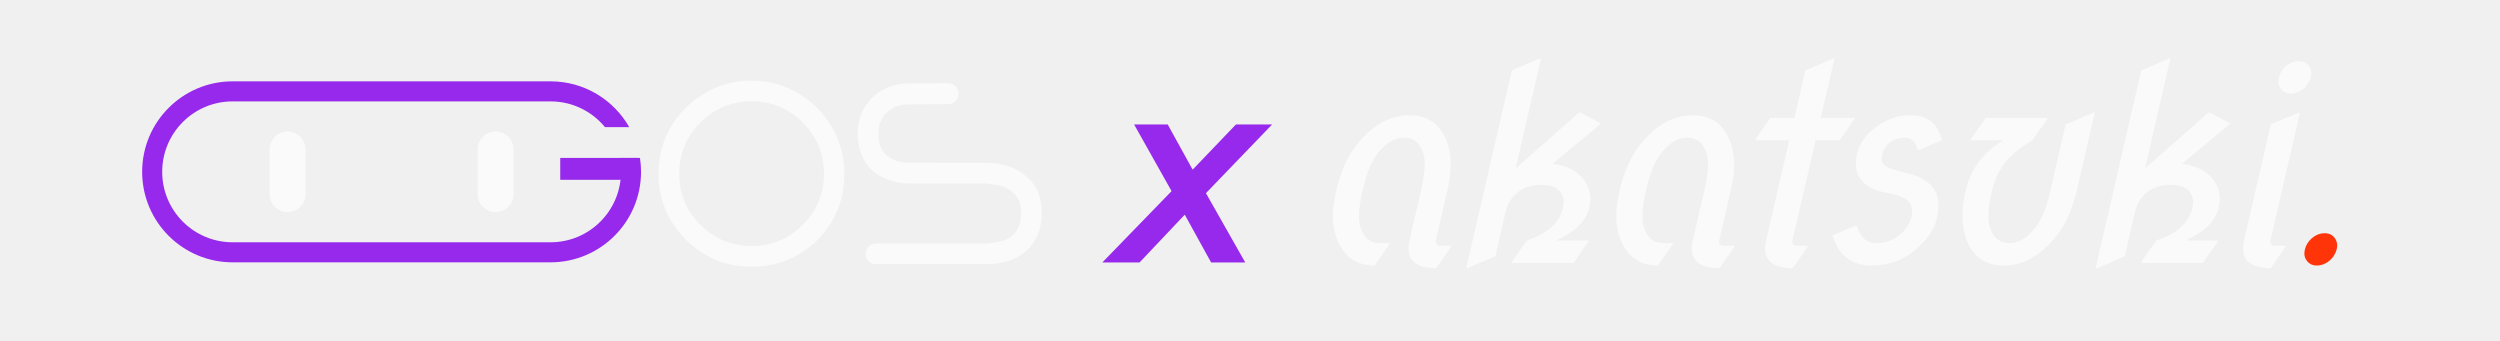
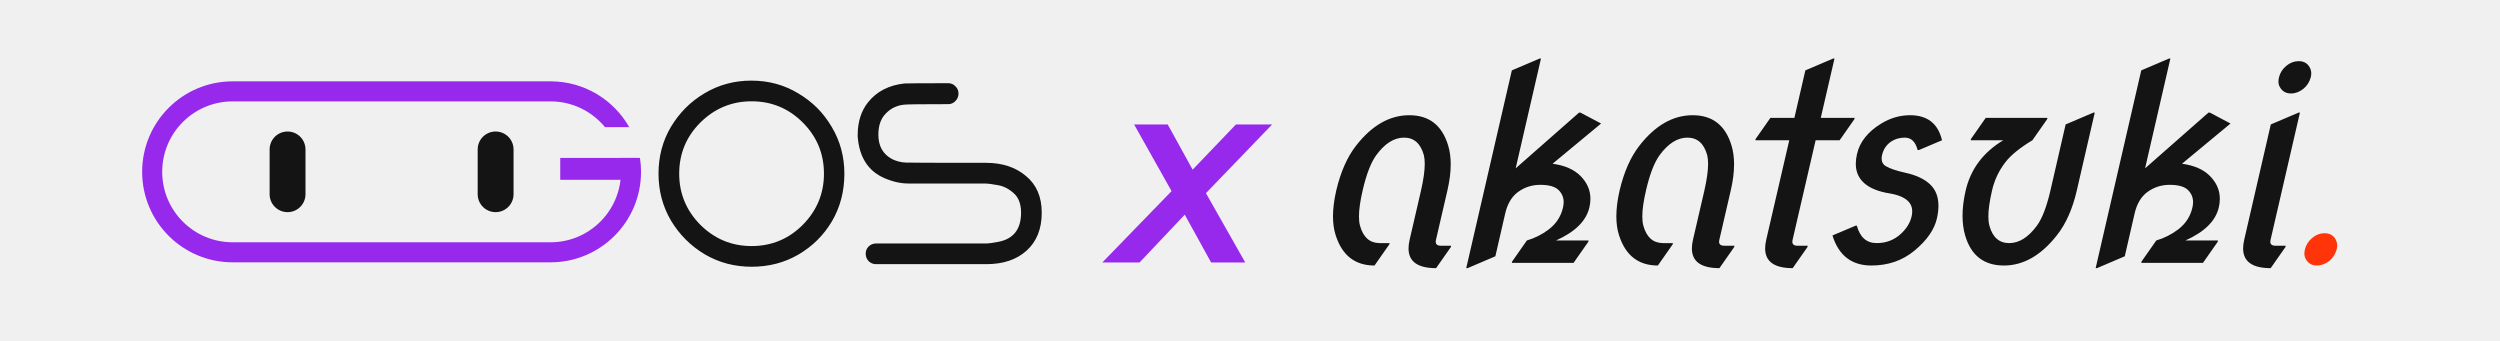
<svg xmlns="http://www.w3.org/2000/svg" width="1446" height="197" viewBox="0 0 1446 197" fill="none">
  <g clip-path="url(#clip0_675_183)">
-     <rect x="155.949" y="76.064" width="20.748" height="46.645" rx="10.374" fill="#FAFAFA" />
-     <rect x="276.292" y="76.064" width="20.748" height="46.645" rx="10.374" fill="#FAFAFA" />
+     <rect x="155.949" y="76.064" width="20.748" height="46.645" rx="10.374" fill="#141414" />
+     <rect x="276.292" y="76.064" width="20.748" height="46.645" rx="10.374" fill="#141414" />
    <rect x="324.047" y="91.338" width="44.952" height="12.661" fill="#9629EC" />
    <path fill-rule="evenodd" clip-rule="evenodd" d="M318.43 47.047H134.56C105.653 47.047 82.219 70.481 82.219 99.389C82.219 128.296 105.653 151.73 134.56 151.73H318.43C347.338 151.73 370.772 128.296 370.772 99.389C370.772 96.653 370.562 93.967 370.157 91.344H358.382C358.903 93.945 359.176 96.635 359.176 99.389C359.176 121.892 340.934 140.135 318.43 140.135H134.56C112.057 140.135 93.814 121.892 93.814 99.389C93.814 76.885 112.057 58.642 134.56 58.642H318.43C331.111 58.642 342.439 64.435 349.912 73.519H363.942C354.936 57.708 337.928 47.047 318.43 47.047Z" fill="#9629EC" />
-     <path d="M434.712 154.284C424.843 154.284 415.822 151.892 407.649 147.107C399.475 142.223 392.946 135.694 388.062 127.521C383.277 119.347 380.885 110.326 380.885 100.458C380.885 90.49 383.277 81.469 388.062 73.395C392.946 65.221 399.425 58.742 407.499 53.958C415.673 49.073 424.694 46.631 434.562 46.631C444.53 46.631 453.551 49.073 461.625 53.958C469.798 58.742 476.278 65.221 481.062 73.395C485.946 81.569 488.389 90.59 488.389 100.458C488.389 110.625 485.996 119.795 481.212 127.969C476.427 136.043 469.948 142.472 461.774 147.257C453.7 151.942 444.679 154.284 434.712 154.284ZM434.712 142.323C446.274 142.323 456.142 138.236 464.316 130.062C472.49 121.789 476.577 111.921 476.577 100.458C476.577 88.895 472.49 79.027 464.316 70.853C456.142 62.679 446.274 58.593 434.712 58.593C423.248 58.593 413.38 62.679 405.107 70.853C396.933 79.027 392.846 88.895 392.846 100.458C392.846 111.921 396.933 121.789 405.107 130.062C413.38 138.236 423.248 142.323 434.712 142.323ZM570.546 152.789H506.702C505.008 152.789 503.562 152.191 502.366 150.995C501.27 149.799 500.721 148.403 500.721 146.808C500.721 145.114 501.27 143.718 502.366 142.622C503.562 141.426 505.008 140.828 506.702 140.828H570.247C571.742 140.828 574.035 140.529 577.125 139.931C586.096 138.336 590.582 132.704 590.582 123.035C590.582 117.951 589.136 114.164 586.246 111.672C583.355 109.08 580.215 107.535 576.826 107.037C573.537 106.438 571.294 106.139 570.098 106.139H525.392C520.906 106.139 516.271 105.093 511.487 103C502.117 98.913 496.983 90.889 496.086 78.927V78.18C496.086 70.504 498.08 64.175 502.067 59.191C507.051 52.911 514.078 49.273 523.149 48.276C524.545 48.176 532.967 48.126 548.418 48.126C550.112 48.126 551.508 48.724 552.604 49.921C553.8 51.017 554.398 52.413 554.398 54.107C554.398 55.802 553.8 57.247 552.604 58.443C551.508 59.639 550.112 60.237 548.418 60.237C532.967 60.237 524.495 60.337 523 60.536C518.813 60.935 515.275 62.63 512.384 65.62C509.493 68.511 508.048 72.597 508.048 77.88C508.048 84.559 510.739 89.294 516.122 92.085C518.614 93.281 521.205 93.929 523.897 94.028C524.794 94.128 540.244 94.178 570.247 94.178C579.717 94.178 587.442 96.72 593.423 101.803C599.503 106.787 602.543 113.865 602.543 123.035C602.543 132.405 599.603 139.731 593.722 145.014C587.94 150.197 580.215 152.789 570.546 152.789Z" fill="#FAFAFA" />
+     <path d="M434.712 154.284C424.843 154.284 415.822 151.892 407.649 147.107C399.475 142.223 392.946 135.694 388.062 127.521C383.277 119.347 380.885 110.326 380.885 100.458C380.885 90.49 383.277 81.469 388.062 73.395C392.946 65.221 399.425 58.742 407.499 53.958C415.673 49.073 424.694 46.631 434.562 46.631C444.53 46.631 453.551 49.073 461.625 53.958C469.798 58.742 476.278 65.221 481.062 73.395C485.946 81.569 488.389 90.59 488.389 100.458C488.389 110.625 485.996 119.795 481.212 127.969C476.427 136.043 469.948 142.472 461.774 147.257C453.7 151.942 444.679 154.284 434.712 154.284ZM434.712 142.323C446.274 142.323 456.142 138.236 464.316 130.062C472.49 121.789 476.577 111.921 476.577 100.458C476.577 88.895 472.49 79.027 464.316 70.853C456.142 62.679 446.274 58.593 434.712 58.593C423.248 58.593 413.38 62.679 405.107 70.853C396.933 79.027 392.846 88.895 392.846 100.458C392.846 111.921 396.933 121.789 405.107 130.062C413.38 138.236 423.248 142.323 434.712 142.323ZM570.546 152.789H506.702C505.008 152.789 503.562 152.191 502.366 150.995C501.27 149.799 500.721 148.403 500.721 146.808C500.721 145.114 501.27 143.718 502.366 142.622C503.562 141.426 505.008 140.828 506.702 140.828H570.247C571.742 140.828 574.035 140.529 577.125 139.931C586.096 138.336 590.582 132.704 590.582 123.035C590.582 117.951 589.136 114.164 586.246 111.672C583.355 109.08 580.215 107.535 576.826 107.037C573.537 106.438 571.294 106.139 570.098 106.139H525.392C520.906 106.139 516.271 105.093 511.487 103C502.117 98.913 496.983 90.889 496.086 78.927V78.18C496.086 70.504 498.08 64.175 502.067 59.191C507.051 52.911 514.078 49.273 523.149 48.276C524.545 48.176 532.967 48.126 548.418 48.126C550.112 48.126 551.508 48.724 552.604 49.921C553.8 51.017 554.398 52.413 554.398 54.107C554.398 55.802 553.8 57.247 552.604 58.443C551.508 59.639 550.112 60.237 548.418 60.237C532.967 60.237 524.495 60.337 523 60.536C518.813 60.935 515.275 62.63 512.384 65.62C509.493 68.511 508.048 72.597 508.048 77.88C508.048 84.559 510.739 89.294 516.122 92.085C518.614 93.281 521.205 93.929 523.897 94.028C524.794 94.128 540.244 94.178 570.247 94.178C579.717 94.178 587.442 96.72 593.423 101.803C599.503 106.787 602.543 113.865 602.543 123.035C602.543 132.405 599.603 139.731 593.722 145.014C587.94 150.197 580.215 152.789 570.546 152.789Z" fill="#141414" />
    <path d="M637.568 151.818L682.424 105.617L680.331 115.336L655.959 71.976H675.397L693.04 103.973L684.368 103.823L714.869 71.976H735.802L692.89 116.532L694.385 106.215L720.252 151.818H700.516L682.125 118.476H690.647L659.099 151.818H637.568Z" fill="#9629EC" />
-     <path d="M795.02 153.574C783.734 153.574 776.235 147.702 772.524 135.959C771.507 132.756 770.999 129.146 770.999 125.13C770.999 120.605 771.635 115.598 772.905 110.107C775.447 99.38 779.26 90.763 784.344 84.256C793.495 72.513 803.764 66.641 815.152 66.641C826.641 66.641 834.14 72.513 837.648 84.256C838.614 87.51 839.097 91.119 839.097 95.085C839.097 99.609 838.461 104.617 837.19 110.107L830.556 138.78C830.048 141.017 831.013 142.135 833.454 142.135H839.325L839.173 142.898L830.632 155.099C820.007 155.099 814.694 151.286 814.694 143.661C814.694 142.186 814.898 140.559 815.304 138.78L821.939 110.107C823.362 103.803 824.074 98.694 824.074 94.78C824.074 92.848 823.896 91.145 823.54 89.67C821.659 82.96 817.846 79.605 812.102 79.605C806.357 79.605 801.019 82.96 796.088 89.67C792.987 93.89 790.343 100.702 788.157 110.107C786.733 116.259 786.022 121.292 786.022 125.206C786.022 127.291 786.225 129.07 786.632 130.544C788.462 137.204 792.224 140.559 797.918 140.61H803.79L803.561 141.373L795.02 153.574ZM848.065 155.099L874.45 40.713L890.54 33.85H891.302L876.661 97.372L913.341 65.116H914.103L926.076 71.445L898.013 94.703C905.08 95.669 910.468 98.033 914.18 101.795C917.992 105.659 919.899 110.057 919.899 114.988C919.899 116.615 919.696 118.292 919.289 120.021C917.459 127.799 911.028 134.154 899.996 139.085H918.831L918.679 139.848L910.138 152.049H874.45L874.602 151.286L883.143 139.085C887.667 137.763 891.862 135.654 895.725 132.756C900.097 129.451 902.868 125.206 904.037 120.021C904.292 118.902 904.419 117.86 904.419 116.894C904.419 114.2 903.453 111.887 901.521 109.955C899.487 107.921 895.929 106.905 890.845 106.905C886.219 106.905 882.024 108.226 878.262 110.87C874.45 113.564 871.882 117.835 870.56 123.681L864.917 148.236L848.827 155.099H848.065ZM958.912 153.574C947.626 153.574 940.127 147.702 936.416 135.959C935.399 132.756 934.891 129.146 934.891 125.13C934.891 120.605 935.527 115.598 936.797 110.107C939.339 99.38 943.152 90.763 948.236 84.256C957.387 72.513 967.656 66.641 979.044 66.641C990.533 66.641 998.032 72.513 1001.54 84.256C1002.51 87.51 1002.99 91.119 1002.99 95.085C1002.99 99.609 1002.35 104.617 1001.08 110.107L994.448 138.78C993.94 141.017 994.905 142.135 997.346 142.135H1003.22L1003.06 142.898L994.524 155.099C983.899 155.099 978.586 151.286 978.586 143.661C978.586 142.186 978.79 140.559 979.196 138.78L985.831 110.107C987.254 103.803 987.966 98.694 987.966 94.78C987.966 92.848 987.788 91.145 987.432 89.67C985.551 82.96 981.738 79.605 975.994 79.605C970.249 79.605 964.911 82.96 959.98 89.67C956.879 93.89 954.235 100.702 952.049 110.107C950.625 116.259 949.914 121.292 949.914 125.206C949.914 127.291 950.117 129.07 950.524 130.544C952.354 137.204 956.116 140.559 961.81 140.61H967.682L967.453 141.373L958.912 153.574ZM1036.89 155.099C1026.27 155.099 1020.95 151.286 1020.95 143.661C1020.95 142.186 1021.16 140.559 1021.56 138.78L1034.91 81.13H1015.31L1015.46 80.367L1024.01 68.166H1037.88L1044.21 40.713L1060.3 33.85H1061.07L1053.14 68.166H1072.73L1072.58 68.928L1064.04 81.13H1050.16L1036.82 138.78C1036.31 141.017 1037.27 142.135 1039.71 142.135H1045.59L1045.43 142.898L1036.89 155.099ZM1059.89 136.187C1059.89 136.187 1064.34 134.306 1073.24 130.544H1074C1075.83 137.255 1079.64 140.61 1085.44 140.61C1090.98 140.61 1095.71 138.78 1099.62 135.12C1102.77 132.171 1104.78 128.892 1105.65 125.283C1105.9 124.215 1106.03 123.198 1106.03 122.232C1106.03 119.894 1105.26 117.962 1103.74 116.437C1101.5 114.2 1097.89 112.675 1092.91 111.861C1086.56 110.845 1081.73 108.913 1078.42 106.066C1075.07 103.168 1073.39 99.38 1073.39 94.703C1073.39 93.026 1073.62 91.17 1074.08 89.137C1075.65 82.172 1080.25 76.325 1087.88 71.597C1093.22 68.293 1098.86 66.641 1104.81 66.641C1114.82 66.641 1120.97 71.47 1123.26 81.13L1109.92 86.773H1109.15C1107.93 81.994 1105.47 79.605 1101.76 79.605C1098.71 79.605 1096.06 80.367 1093.83 81.892C1091.18 83.671 1089.45 86.188 1088.64 89.442C1088.44 90.255 1088.34 90.992 1088.34 91.653C1088.34 93.687 1089.17 95.186 1090.85 96.152C1093.19 97.525 1096.88 98.77 1101.91 99.889C1108.26 101.262 1113.09 103.524 1116.4 106.676C1119.6 109.726 1121.2 113.844 1121.2 119.029C1121.2 121.165 1120.92 123.529 1120.36 126.121C1118.94 132.679 1114.57 138.983 1107.25 145.033C1100.33 150.727 1092.05 153.574 1082.39 153.574C1071 153.574 1063.5 147.778 1059.89 136.187ZM1211.61 65.116L1201.24 110.107C1198.8 120.733 1194.99 129.35 1189.8 135.959C1180.6 147.702 1170.36 153.574 1159.07 153.574C1147.43 153.574 1139.93 147.702 1136.58 135.959C1135.61 132.552 1135.13 128.841 1135.13 124.825C1135.13 120.25 1135.74 115.344 1136.96 110.107C1139.86 97.754 1147.1 88.094 1158.69 81.13H1139.86L1140.01 80.367L1148.55 68.166H1184.24L1184.08 68.928L1175.54 81.13C1168.43 85.4 1163.27 89.569 1160.06 93.636C1156.25 98.516 1153.63 104.007 1152.21 110.107C1150.79 116.259 1150.07 121.292 1150.07 125.206C1150.07 127.291 1150.28 129.07 1150.68 130.544C1152.51 137.255 1156.33 140.61 1162.12 140.61C1167.87 140.61 1173.2 137.255 1178.14 130.544C1181.19 126.376 1183.8 119.563 1185.99 110.107L1194.76 71.979L1210.85 65.116H1211.61ZM1212.12 155.099L1238.5 40.713L1254.59 33.85H1255.35L1240.71 97.372L1277.39 65.116H1278.16L1290.13 71.445L1262.06 94.703C1269.13 95.669 1274.52 98.033 1278.23 101.795C1282.04 105.659 1283.95 110.057 1283.95 114.988C1283.95 116.615 1283.75 118.292 1283.34 120.021C1281.51 127.799 1275.08 134.154 1264.05 139.085H1282.88L1282.73 139.848L1274.19 152.049H1238.5L1238.65 151.286L1247.19 139.085C1251.72 137.763 1255.91 135.654 1259.78 132.756C1264.15 129.451 1266.92 125.206 1268.09 120.021C1268.34 118.902 1268.47 117.86 1268.47 116.894C1268.47 114.2 1267.5 111.887 1265.57 109.955C1263.54 107.921 1259.98 106.905 1254.9 106.905C1250.27 106.905 1246.08 108.226 1242.31 110.87C1238.5 113.564 1235.93 117.835 1234.61 123.681L1228.97 148.236L1212.88 155.099H1212.12ZM1318.16 44.755C1318.77 42.162 1320.17 39.951 1322.35 38.121C1324.54 36.29 1326.93 35.375 1329.52 35.375C1332.11 35.375 1334.07 36.29 1335.39 38.121C1336.36 39.442 1336.84 40.891 1336.84 42.467C1336.84 43.077 1336.74 43.84 1336.54 44.755C1335.78 47.449 1334.38 49.635 1332.34 51.313C1330.11 53.143 1327.69 54.058 1325.1 54.058C1322.56 54.058 1320.6 53.118 1319.23 51.237C1318.31 50.017 1317.85 48.669 1317.85 47.195C1317.85 46.483 1317.96 45.67 1318.16 44.755ZM1313.36 155.099C1302.73 155.099 1297.42 151.286 1297.42 143.661C1297.42 142.186 1297.62 140.559 1298.03 138.78L1313.43 71.979L1329.52 65.116H1330.28L1313.28 138.78C1312.77 141.017 1313.74 142.135 1316.18 142.135H1322.05L1321.9 142.898L1313.36 155.099Z" fill="#FAFAFA" />
+     <path d="M795.02 153.574C783.734 153.574 776.235 147.702 772.524 135.959C771.507 132.756 770.999 129.146 770.999 125.13C770.999 120.605 771.635 115.598 772.905 110.107C775.447 99.38 779.26 90.763 784.344 84.256C793.495 72.513 803.764 66.641 815.152 66.641C826.641 66.641 834.14 72.513 837.648 84.256C838.614 87.51 839.097 91.119 839.097 95.085C839.097 99.609 838.461 104.617 837.19 110.107L830.556 138.78C830.048 141.017 831.013 142.135 833.454 142.135H839.325L839.173 142.898L830.632 155.099C820.007 155.099 814.694 151.286 814.694 143.661C814.694 142.186 814.898 140.559 815.304 138.78L821.939 110.107C823.362 103.803 824.074 98.694 824.074 94.78C824.074 92.848 823.896 91.145 823.54 89.67C821.659 82.96 817.846 79.605 812.102 79.605C806.357 79.605 801.019 82.96 796.088 89.67C792.987 93.89 790.343 100.702 788.157 110.107C786.733 116.259 786.022 121.292 786.022 125.206C786.022 127.291 786.225 129.07 786.632 130.544C788.462 137.204 792.224 140.559 797.918 140.61H803.79L803.561 141.373L795.02 153.574ZM848.065 155.099L874.45 40.713L890.54 33.85H891.302L876.661 97.372L913.341 65.116H914.103L926.076 71.445L898.013 94.703C905.08 95.669 910.468 98.033 914.18 101.795C917.992 105.659 919.899 110.057 919.899 114.988C919.899 116.615 919.696 118.292 919.289 120.021C917.459 127.799 911.028 134.154 899.996 139.085H918.831L918.679 139.848L910.138 152.049H874.45L874.602 151.286L883.143 139.085C887.667 137.763 891.862 135.654 895.725 132.756C900.097 129.451 902.868 125.206 904.037 120.021C904.292 118.902 904.419 117.86 904.419 116.894C904.419 114.2 903.453 111.887 901.521 109.955C899.487 107.921 895.929 106.905 890.845 106.905C886.219 106.905 882.024 108.226 878.262 110.87C874.45 113.564 871.882 117.835 870.56 123.681L864.917 148.236L848.827 155.099H848.065ZM958.912 153.574C947.626 153.574 940.127 147.702 936.416 135.959C935.399 132.756 934.891 129.146 934.891 125.13C934.891 120.605 935.527 115.598 936.797 110.107C939.339 99.38 943.152 90.763 948.236 84.256C957.387 72.513 967.656 66.641 979.044 66.641C990.533 66.641 998.032 72.513 1001.54 84.256C1002.51 87.51 1002.99 91.119 1002.99 95.085C1002.99 99.609 1002.35 104.617 1001.08 110.107L994.448 138.78C993.94 141.017 994.905 142.135 997.346 142.135H1003.22L1003.06 142.898L994.524 155.099C983.899 155.099 978.586 151.286 978.586 143.661C978.586 142.186 978.79 140.559 979.196 138.78L985.831 110.107C987.254 103.803 987.966 98.694 987.966 94.78C987.966 92.848 987.788 91.145 987.432 89.67C985.551 82.96 981.738 79.605 975.994 79.605C970.249 79.605 964.911 82.96 959.98 89.67C956.879 93.89 954.235 100.702 952.049 110.107C950.625 116.259 949.914 121.292 949.914 125.206C949.914 127.291 950.117 129.07 950.524 130.544C952.354 137.204 956.116 140.559 961.81 140.61H967.682L967.453 141.373L958.912 153.574ZM1036.89 155.099C1026.27 155.099 1020.95 151.286 1020.95 143.661C1020.95 142.186 1021.16 140.559 1021.56 138.78L1034.91 81.13H1015.31L1015.46 80.367L1024.01 68.166H1037.88L1044.21 40.713L1060.3 33.85H1061.07L1053.14 68.166H1072.73L1072.58 68.928L1064.04 81.13H1050.16L1036.82 138.78C1036.31 141.017 1037.27 142.135 1039.71 142.135H1045.59L1045.43 142.898L1036.89 155.099ZM1059.89 136.187C1059.89 136.187 1064.34 134.306 1073.24 130.544H1074C1075.83 137.255 1079.64 140.61 1085.44 140.61C1090.98 140.61 1095.71 138.78 1099.62 135.12C1102.77 132.171 1104.78 128.892 1105.65 125.283C1105.9 124.215 1106.03 123.198 1106.03 122.232C1106.03 119.894 1105.26 117.962 1103.74 116.437C1101.5 114.2 1097.89 112.675 1092.91 111.861C1086.56 110.845 1081.73 108.913 1078.42 106.066C1075.07 103.168 1073.39 99.38 1073.39 94.703C1073.39 93.026 1073.62 91.17 1074.08 89.137C1075.65 82.172 1080.25 76.325 1087.88 71.597C1093.22 68.293 1098.86 66.641 1104.81 66.641C1114.82 66.641 1120.97 71.47 1123.26 81.13L1109.92 86.773H1109.15C1107.93 81.994 1105.47 79.605 1101.76 79.605C1098.71 79.605 1096.06 80.367 1093.83 81.892C1091.18 83.671 1089.45 86.188 1088.64 89.442C1088.44 90.255 1088.34 90.992 1088.34 91.653C1088.34 93.687 1089.17 95.186 1090.85 96.152C1093.19 97.525 1096.88 98.77 1101.91 99.889C1108.26 101.262 1113.09 103.524 1116.4 106.676C1119.6 109.726 1121.2 113.844 1121.2 119.029C1121.2 121.165 1120.92 123.529 1120.36 126.121C1118.94 132.679 1114.57 138.983 1107.25 145.033C1100.33 150.727 1092.05 153.574 1082.39 153.574C1071 153.574 1063.5 147.778 1059.89 136.187ZM1211.61 65.116L1201.24 110.107C1198.8 120.733 1194.99 129.35 1189.8 135.959C1180.6 147.702 1170.36 153.574 1159.07 153.574C1147.43 153.574 1139.93 147.702 1136.58 135.959C1135.61 132.552 1135.13 128.841 1135.13 124.825C1135.13 120.25 1135.74 115.344 1136.96 110.107C1139.86 97.754 1147.1 88.094 1158.69 81.13H1139.86L1140.01 80.367L1148.55 68.166H1184.24L1184.08 68.928L1175.54 81.13C1168.43 85.4 1163.27 89.569 1160.06 93.636C1156.25 98.516 1153.63 104.007 1152.21 110.107C1150.79 116.259 1150.07 121.292 1150.07 125.206C1150.07 127.291 1150.28 129.07 1150.68 130.544C1152.51 137.255 1156.33 140.61 1162.12 140.61C1167.87 140.61 1173.2 137.255 1178.14 130.544C1181.19 126.376 1183.8 119.563 1185.99 110.107L1194.76 71.979L1210.85 65.116H1211.61ZM1212.12 155.099L1238.5 40.713L1254.59 33.85H1255.35L1240.71 97.372L1277.39 65.116H1278.16L1290.13 71.445L1262.06 94.703C1269.13 95.669 1274.52 98.033 1278.23 101.795C1282.04 105.659 1283.95 110.057 1283.95 114.988C1283.95 116.615 1283.75 118.292 1283.34 120.021C1281.51 127.799 1275.08 134.154 1264.05 139.085H1282.88L1282.73 139.848L1274.19 152.049H1238.5L1238.65 151.286L1247.19 139.085C1251.72 137.763 1255.91 135.654 1259.78 132.756C1264.15 129.451 1266.92 125.206 1268.09 120.021C1268.34 118.902 1268.47 117.86 1268.47 116.894C1268.47 114.2 1267.5 111.887 1265.57 109.955C1263.54 107.921 1259.98 106.905 1254.9 106.905C1250.27 106.905 1246.08 108.226 1242.31 110.87C1238.5 113.564 1235.93 117.835 1234.61 123.681L1228.97 148.236L1212.88 155.099H1212.12ZM1318.16 44.755C1318.77 42.162 1320.17 39.951 1322.35 38.121C1324.54 36.29 1326.93 35.375 1329.52 35.375C1332.11 35.375 1334.07 36.29 1335.39 38.121C1336.36 39.442 1336.84 40.891 1336.84 42.467C1336.84 43.077 1336.74 43.84 1336.54 44.755C1335.78 47.449 1334.38 49.635 1332.34 51.313C1330.11 53.143 1327.69 54.058 1325.1 54.058C1322.56 54.058 1320.6 53.118 1319.23 51.237C1318.31 50.017 1317.85 48.669 1317.85 47.195C1317.85 46.483 1317.96 45.67 1318.16 44.755ZM1313.36 155.099C1302.73 155.099 1297.42 151.286 1297.42 143.661C1297.42 142.186 1297.62 140.559 1298.03 138.78L1313.43 71.979L1329.52 65.116H1330.28L1313.28 138.78C1312.77 141.017 1313.74 142.135 1316.18 142.135H1322.05L1321.9 142.898L1313.36 155.099Z" fill="#141414" />
    <path d="M1333.15 144.271C1333.76 141.678 1335.16 139.466 1337.35 137.636C1339.53 135.806 1341.92 134.891 1344.51 134.891C1347.11 134.891 1349.06 135.806 1350.39 137.636C1351.35 138.958 1351.83 140.407 1351.83 141.983C1351.83 142.593 1351.73 143.356 1351.53 144.271C1350.77 146.965 1349.37 149.151 1347.34 150.829C1345.1 152.659 1342.68 153.574 1340.09 153.574C1337.55 153.574 1335.59 152.633 1334.22 150.752C1333.3 149.532 1332.85 148.185 1332.85 146.711C1332.85 145.999 1332.95 145.186 1333.15 144.271Z" fill="#FF3509" />
  </g>
  <defs>
    <clipPath id="clip0_675_183">
      <rect width="1446" height="197" fill="white" />
    </clipPath>
  </defs>
</svg>
